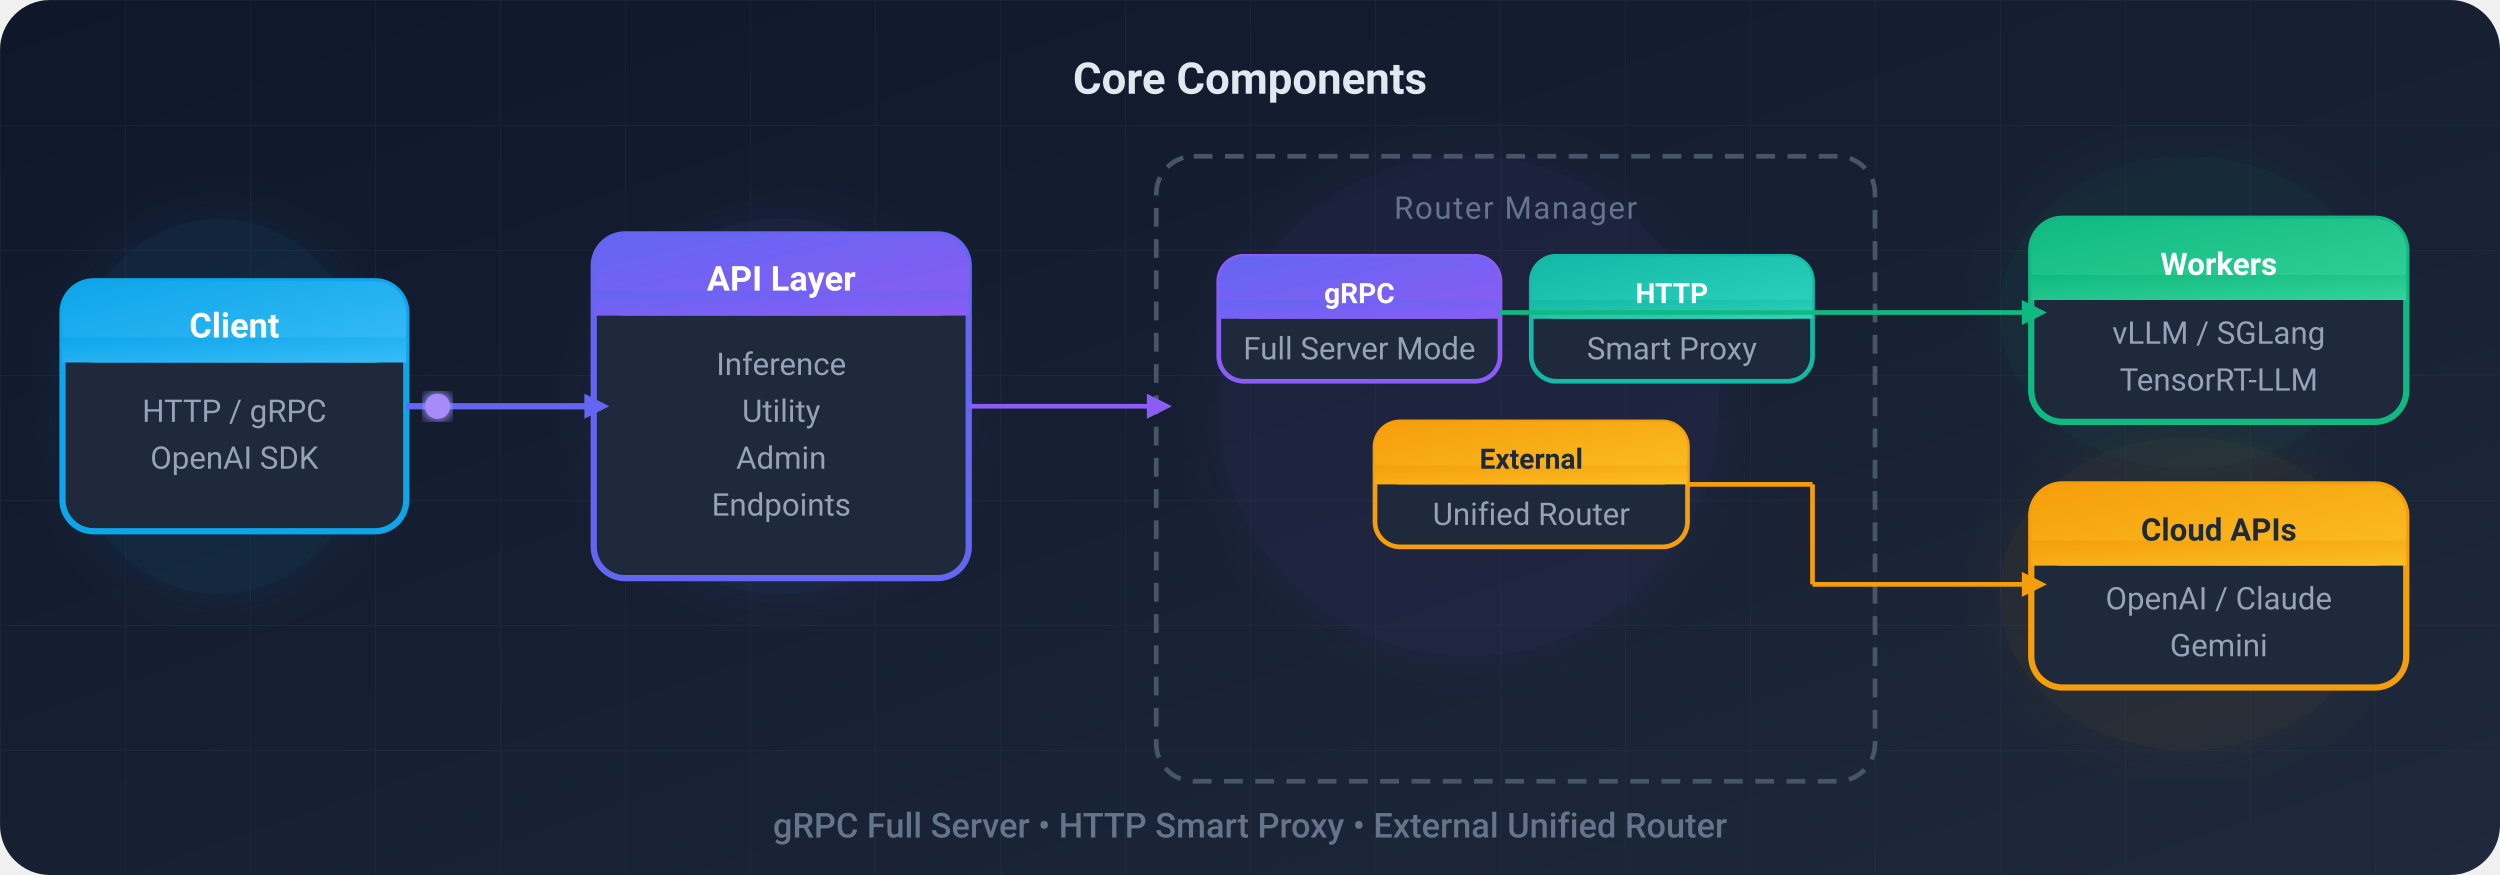
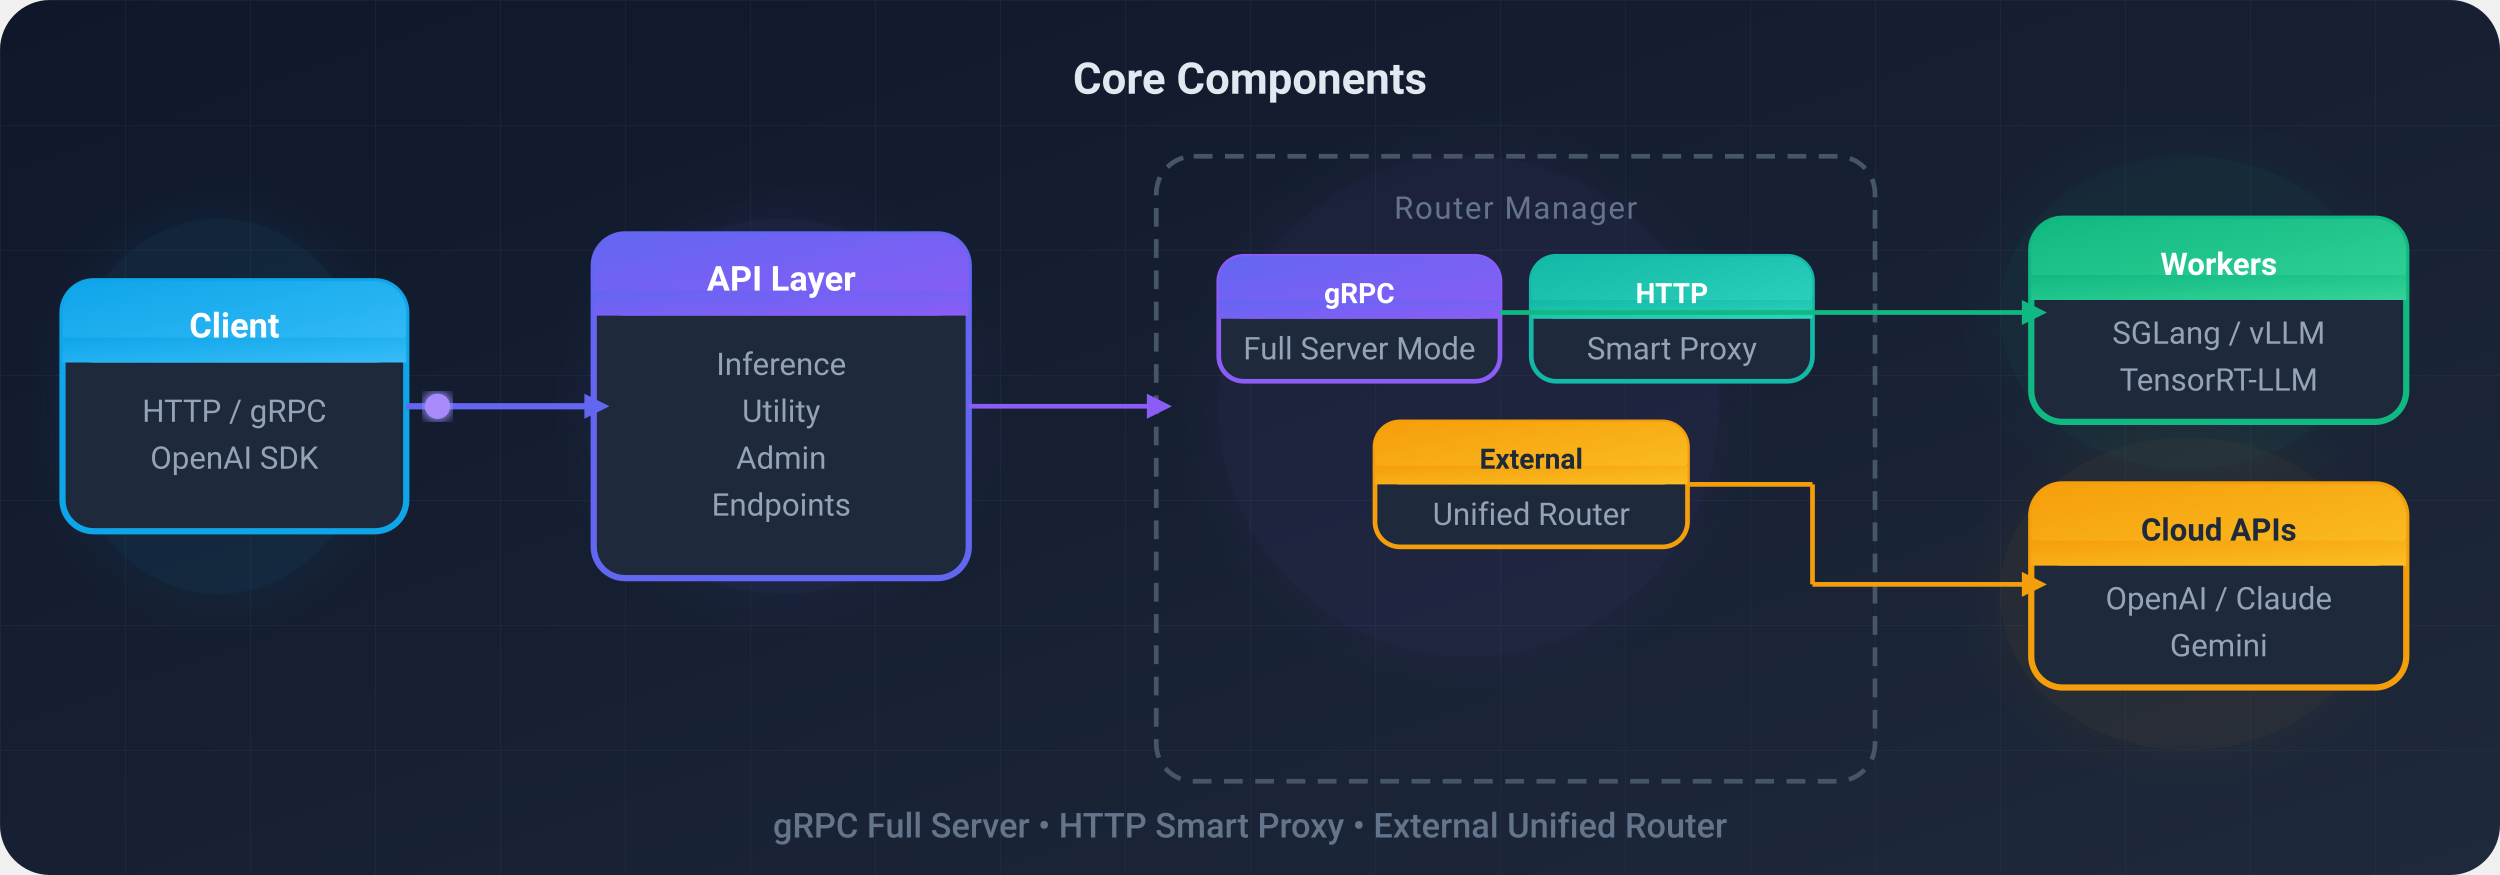
<svg xmlns="http://www.w3.org/2000/svg" viewBox="0 0 800 280">
  <defs>
    <linearGradient id="co-primaryGrad" x1="0%" y1="0%" x2="100%" y2="100%">
      <stop offset="0%" style="stop-color:#6366f1" />
      <stop offset="100%" style="stop-color:#8b5cf6" />
    </linearGradient>
    <linearGradient id="co-greenGrad" x1="0%" y1="0%" x2="100%" y2="100%">
      <stop offset="0%" style="stop-color:#10b981" />
      <stop offset="100%" style="stop-color:#34d399" />
    </linearGradient>
    <linearGradient id="co-blueGrad" x1="0%" y1="0%" x2="100%" y2="100%">
      <stop offset="0%" style="stop-color:#0ea5e9" />
      <stop offset="100%" style="stop-color:#38bdf8" />
    </linearGradient>
    <linearGradient id="co-amberGrad" x1="0%" y1="0%" x2="100%" y2="100%">
      <stop offset="0%" style="stop-color:#f59e0b" />
      <stop offset="100%" style="stop-color:#fbbf24" />
    </linearGradient>
    <linearGradient id="co-tealGrad" x1="0%" y1="0%" x2="100%" y2="100%">
      <stop offset="0%" style="stop-color:#14b8a6" />
      <stop offset="100%" style="stop-color:#2dd4bf" />
    </linearGradient>
    <linearGradient id="co-bgGrad" x1="0%" y1="0%" x2="100%" y2="100%">
      <stop offset="0%" style="stop-color:#0f172a" />
      <stop offset="100%" style="stop-color:#1e293b" />
    </linearGradient>
    <filter id="co-softGlow">
      <feGaussianBlur stdDeviation="8" result="blur" />
      <feMerge>
        <feMergeNode in="blur" />
        <feMergeNode in="SourceGraphic" />
      </feMerge>
    </filter>
    <filter id="co-glow">
      <feGaussianBlur stdDeviation="2" result="coloredBlur" />
      <feMerge>
        <feMergeNode in="coloredBlur" />
        <feMergeNode in="SourceGraphic" />
      </feMerge>
    </filter>
    <pattern id="co-grid" width="40" height="40" patternUnits="userSpaceOnUse">
      <path d="M 40 0 L 0 0 0 40" fill="none" stroke="#334155" stroke-width="0.5" opacity="0.3" />
    </pattern>
    <clipPath id="co-clipFlow1">
      <rect x="135" y="115" width="60" height="25" />
    </clipPath>
  </defs>
  <style>
    .co-label { font-family: -apple-system, BlinkMacSystemFont, 'Segoe UI', Roboto, sans-serif; font-weight: 600; }
    .co-sublabel { font-family: -apple-system, BlinkMacSystemFont, 'Segoe UI', Roboto, sans-serif; font-weight: 500; }
    .co-feature { font-family: -apple-system, BlinkMacSystemFont, 'Segoe UI', Roboto, sans-serif; font-size: 10px; fill: #94a3b8; }
    .co-layer-label { font-family: -apple-system, BlinkMacSystemFont, 'Segoe UI', Roboto, sans-serif; font-size: 10px; fill: #64748b; text-transform: uppercase; letter-spacing: 0.5px; }

    @keyframes co-flow { 0% { transform: translateX(0); opacity: 0; } 10% { opacity: 1; } 90% { opacity: 1; } 100% { transform: translateX(45px); opacity: 0; } }
    @keyframes co-pulse { 0%, 100% { opacity: 1; } 50% { opacity: 0.6; } }

    .co-packet1 { animation: co-flow 0.8s linear infinite; }
    .co-packet2 { animation: co-flow 0.8s linear infinite 0.4s; }
    .co-pulse { animation: co-pulse 2s ease-in-out infinite; }
  </style>
  <rect width="800" height="280" rx="16" fill="url(#co-bgGrad)" />
  <rect width="800" height="280" fill="url(#co-grid)" rx="16" />
  <ellipse cx="70" cy="130" rx="50" ry="60" fill="#0ea5e9" opacity="0.08" filter="url(#co-softGlow)" />
  <ellipse cx="250" cy="130" rx="60" ry="60" fill="#6366f1" opacity="0.08" filter="url(#co-softGlow)" />
  <ellipse cx="470" cy="130" rx="80" ry="80" fill="#8b5cf6" opacity="0.06" filter="url(#co-softGlow)" />
  <ellipse cx="700" cy="100" rx="60" ry="50" fill="#10b981" opacity="0.06" filter="url(#co-softGlow)" />
  <ellipse cx="700" cy="190" rx="60" ry="50" fill="#f59e0b" opacity="0.06" filter="url(#co-softGlow)" />
  <text x="400" y="30" text-anchor="middle" class="co-label" font-size="14" fill="#e2e8f0">Core Components</text>
  <rect x="20" y="90" width="110" height="80" rx="10" fill="#1e293b" stroke="#0ea5e9" stroke-width="2" />
  <rect x="20" y="90" width="110" height="26" rx="10" fill="url(#co-blueGrad)" />
  <rect x="20" y="108" width="110" height="8" fill="url(#co-blueGrad)" />
  <text x="75" y="108" text-anchor="middle" class="co-label" font-size="11" fill="white">Client</text>
  <text x="75" y="135" text-anchor="middle" class="co-feature" fill="#e2e8f0">HTTP / gRPC</text>
  <text x="75" y="150" text-anchor="middle" class="co-feature">OpenAI SDK</text>
  <rect x="190" y="75" width="120" height="110" rx="10" fill="#1e293b" stroke="#6366f1" stroke-width="2" />
  <rect x="190" y="75" width="120" height="26" rx="10" fill="url(#co-primaryGrad)" />
  <rect x="190" y="93" width="120" height="8" fill="url(#co-primaryGrad)" />
  <text x="250" y="93" text-anchor="middle" class="co-label" font-size="11" fill="white">API Layer</text>
  <text x="250" y="120" text-anchor="middle" class="co-feature" fill="#e2e8f0">Inference</text>
  <text x="250" y="135" text-anchor="middle" class="co-feature" fill="#e2e8f0">Utility</text>
  <text x="250" y="150" text-anchor="middle" class="co-feature" fill="#e2e8f0">Admin</text>
  <text x="250" y="165" text-anchor="middle" class="co-feature">Endpoints</text>
  <rect x="370" y="50" width="230" height="200" rx="12" fill="none" stroke="#475569" stroke-width="1.5" stroke-dasharray="6,4" />
  <text x="485" y="70" text-anchor="middle" class="co-layer-label" fill="#64748b">Router Manager</text>
  <rect x="390" y="82" width="90" height="40" rx="8" fill="#1e293b" stroke="#8b5cf6" stroke-width="1.5" />
  <rect x="390" y="82" width="90" height="20" rx="8" fill="url(#co-primaryGrad)" />
  <rect x="390" y="96" width="90" height="6" fill="url(#co-primaryGrad)" />
  <text x="435" y="97" text-anchor="middle" class="co-label" font-size="9" fill="white">gRPC</text>
  <text x="435" y="115" text-anchor="middle" class="co-feature">Full Server Mode</text>
  <rect x="490" y="82" width="90" height="40" rx="8" fill="#1e293b" stroke="#14b8a6" stroke-width="1.5" />
  <rect x="490" y="82" width="90" height="20" rx="8" fill="url(#co-tealGrad)" />
  <rect x="490" y="96" width="90" height="6" fill="url(#co-tealGrad)" />
  <text x="535" y="97" text-anchor="middle" class="co-label" font-size="9" fill="white">HTTP</text>
  <text x="535" y="115" text-anchor="middle" class="co-feature">Smart Proxy</text>
  <rect x="440" y="135" width="100" height="40" rx="8" fill="#1e293b" stroke="#f59e0b" stroke-width="1.5" />
  <rect x="440" y="135" width="100" height="20" rx="8" fill="url(#co-amberGrad)" />
  <rect x="440" y="149" width="100" height="6" fill="url(#co-amberGrad)" />
  <text x="490" y="150" text-anchor="middle" class="co-label" font-size="9" fill="#1e293b">External</text>
  <text x="490" y="168" text-anchor="middle" class="co-feature">Unified Router</text>
  <rect x="650" y="70" width="120" height="65" rx="10" fill="#1e293b" stroke="#10b981" stroke-width="2" class="co-pulse" />
  <rect x="650" y="70" width="120" height="26" rx="10" fill="url(#co-greenGrad)" />
  <rect x="650" y="88" width="120" height="8" fill="url(#co-greenGrad)" />
  <text x="710" y="88" text-anchor="middle" class="co-label" font-size="10" fill="white">Workers</text>
-   <text x="710" y="110" text-anchor="middle" class="co-feature" fill="#e2e8f0">vLLM / SGLang</text>
+   <text x="710" y="110" text-anchor="middle" class="co-feature" fill="#e2e8f0">SGLang / vLLM</text>
  <text x="710" y="125" text-anchor="middle" class="co-feature">TensorRT-LLM</text>
  <rect x="650" y="155" width="120" height="65" rx="10" fill="#1e293b" stroke="#f59e0b" stroke-width="2" />
  <rect x="650" y="155" width="120" height="26" rx="10" fill="url(#co-amberGrad)" />
  <rect x="650" y="173" width="120" height="8" fill="url(#co-amberGrad)" />
  <text x="710" y="173" text-anchor="middle" class="co-label" font-size="10" fill="#1e293b">Cloud APIs</text>
  <text x="710" y="195" text-anchor="middle" class="co-feature" fill="#e2e8f0">OpenAI / Claude</text>
  <text x="710" y="210" text-anchor="middle" class="co-feature">Gemini</text>
  <line x1="130" y1="130" x2="190" y2="130" stroke="#6366f1" stroke-width="2" />
  <polygon points="187,126 195,130 187,134" fill="#6366f1" />
  <line x1="310" y1="130" x2="370" y2="130" stroke="#8b5cf6" stroke-width="1.5" />
  <polygon points="367,126 375,130 367,134" fill="#8b5cf6" />
  <line x1="480" y1="100" x2="650" y2="100" stroke="#10b981" stroke-width="1.5" />
  <polygon points="647,96 655,100 647,104" fill="#10b981" />
  <line x1="580" y1="100" x2="605" y2="100" stroke="#10b981" stroke-width="0" opacity="0" />
  <line x1="540" y1="155" x2="580" y2="155" stroke="#f59e0b" stroke-width="1.5" />
  <line x1="580" y1="155" x2="580" y2="187" stroke="#f59e0b" stroke-width="1.5" />
  <line x1="580" y1="187" x2="650" y2="187" stroke="#f59e0b" stroke-width="1.5" />
  <polygon points="647,183 655,187 647,191" fill="#f59e0b" />
  <g clip-path="url(#co-clipFlow1)">
    <circle cx="140" cy="130" r="4" fill="#818cf8" class="co-packet1" filter="url(#co-glow)" />
    <circle cx="140" cy="130" r="4" fill="#a78bfa" class="co-packet2" filter="url(#co-glow)" />
  </g>
  <text x="400" y="268" text-anchor="middle" class="co-sublabel" font-size="11" fill="#64748b">gRPC Full Server  •  HTTP Smart Proxy  •  External Unified Router</text>
</svg>
